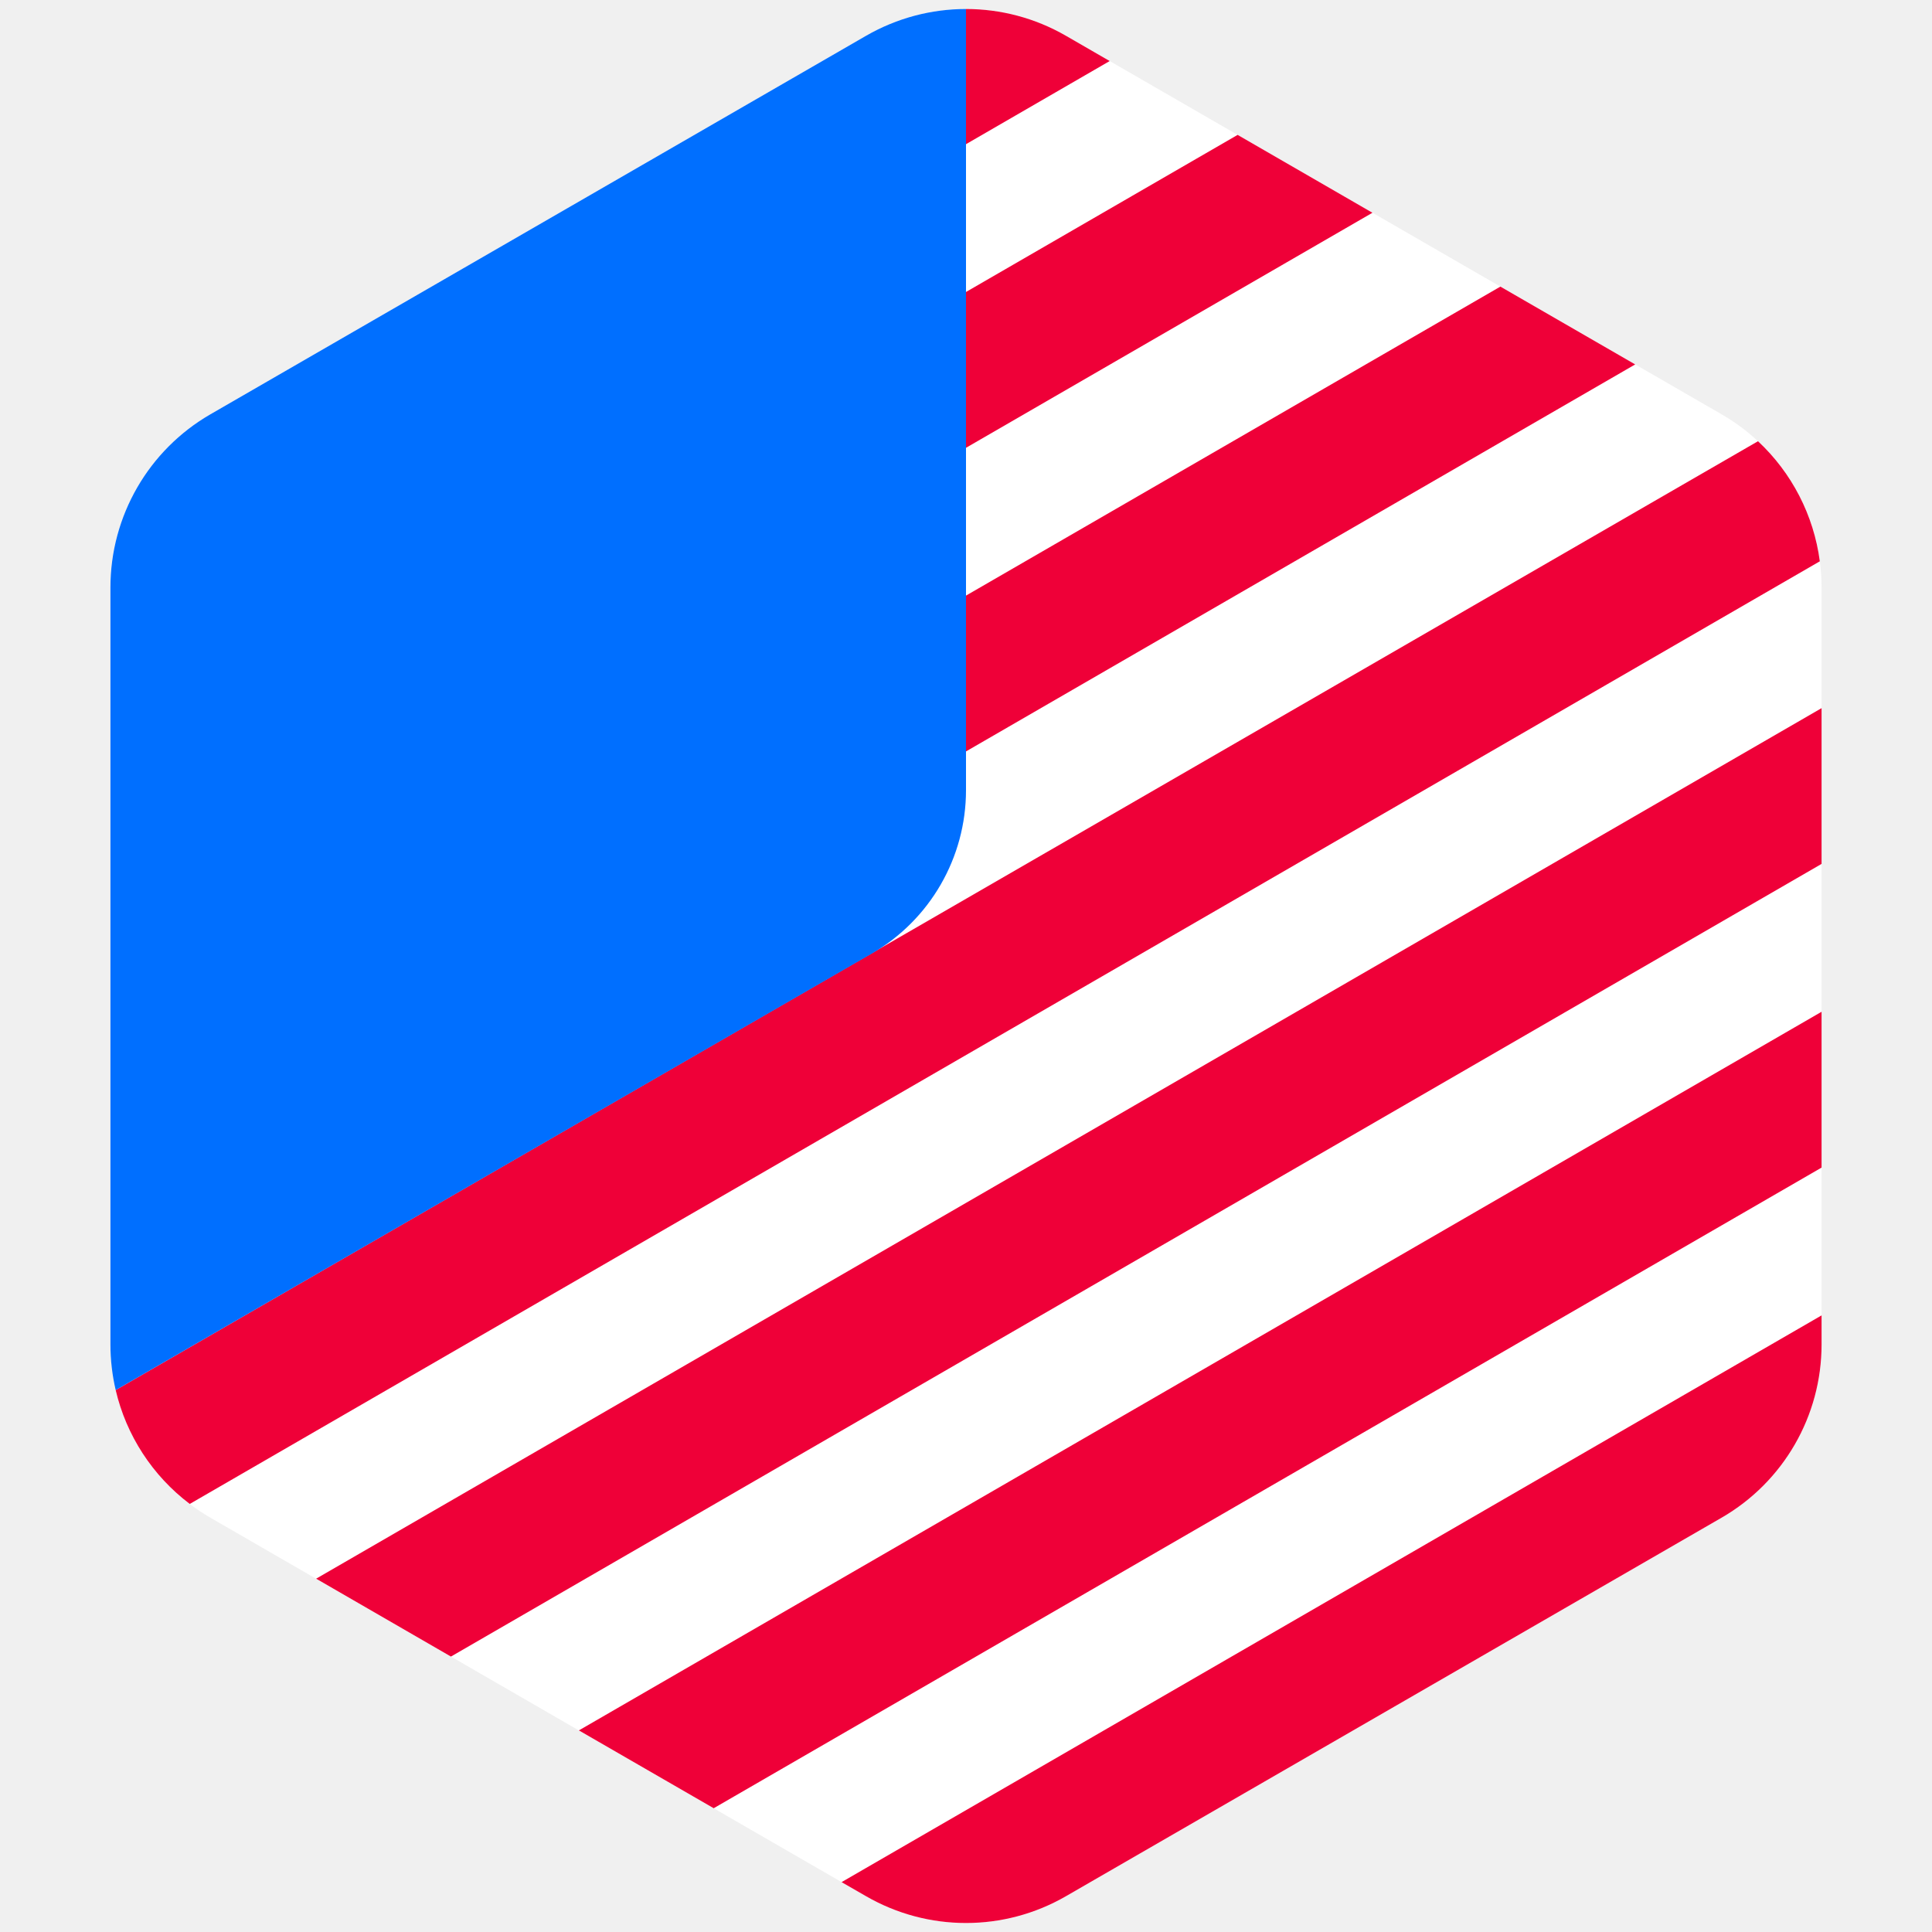
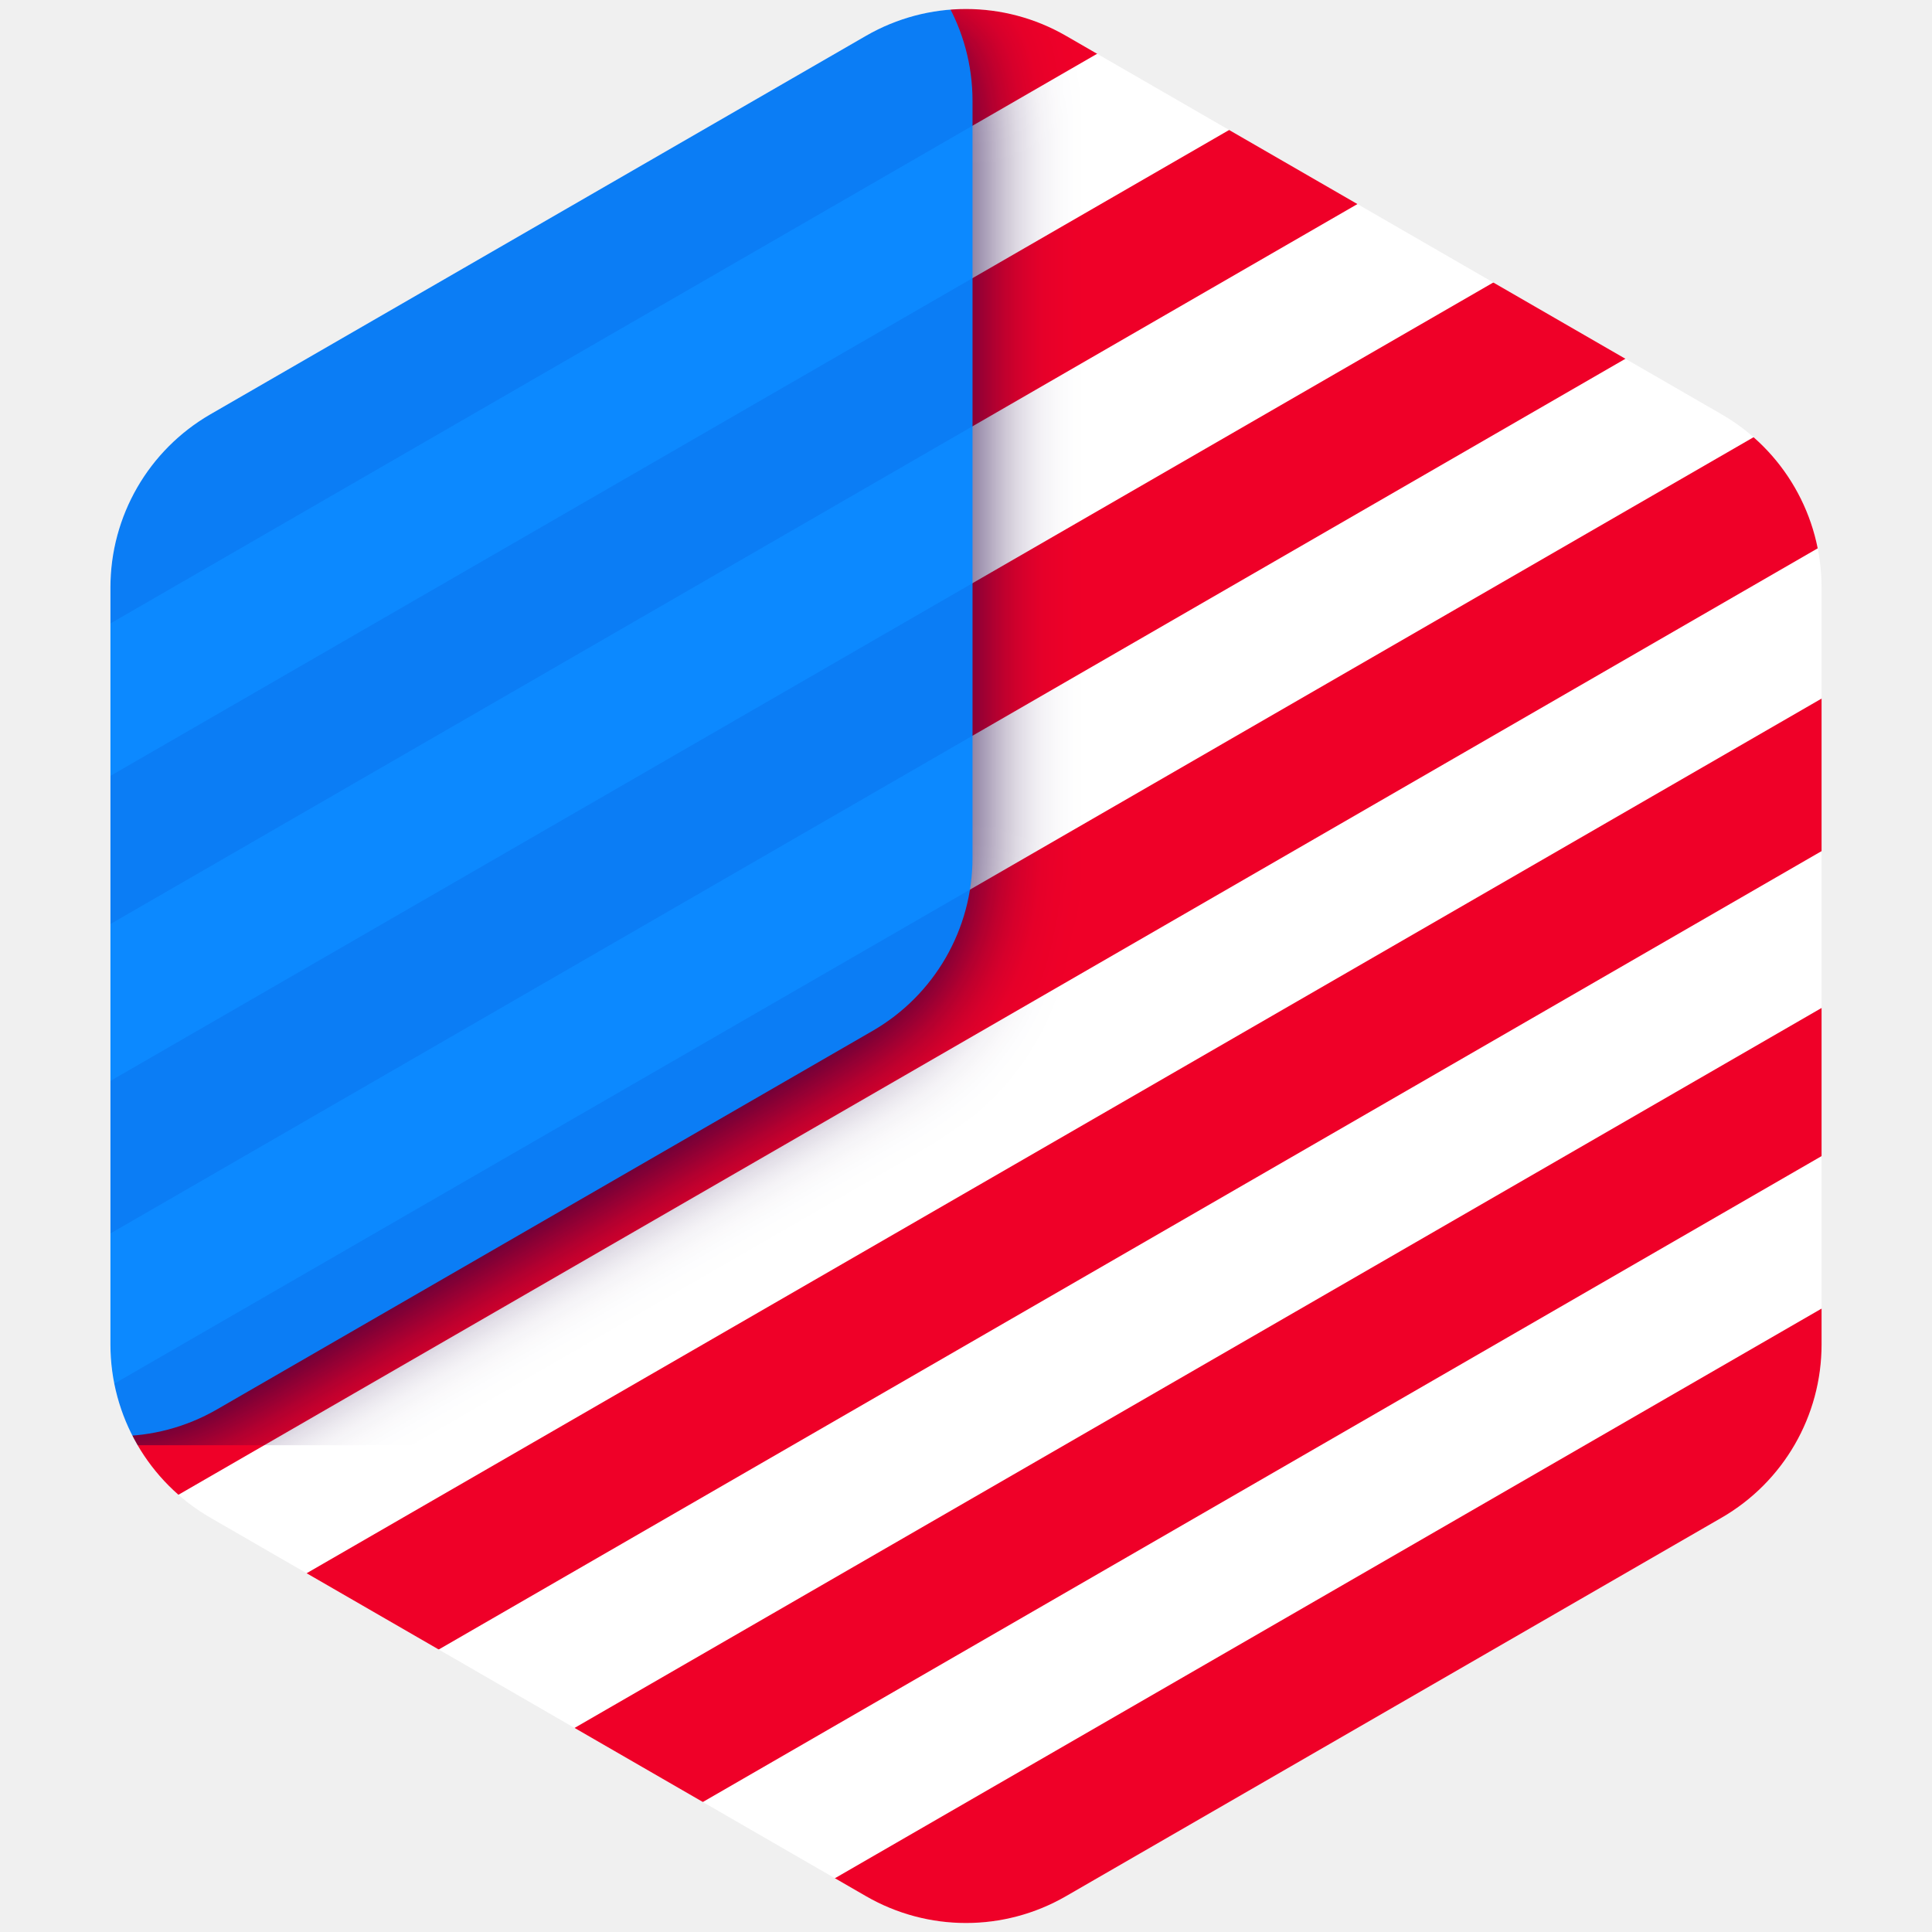
<svg xmlns="http://www.w3.org/2000/svg" width="32" height="32" viewBox="0 0 32 32" fill="none">
  <g clip-path="url(#clip0_63_1921)">
    <g clip-path="url(#clip1_63_1921)">
      <g clip-path="url(#clip2_63_1921)">
-         <path d="M14.344 0.593C15.369 0.001 16.631 0.001 17.656 0.593L28.515 6.862C29.54 7.454 30.171 8.547 30.171 9.731V22.269C30.171 23.453 29.54 24.546 28.515 25.138L17.656 31.407C16.631 31.999 15.369 31.999 14.344 31.407L3.485 25.138C2.46 24.546 1.829 23.453 1.829 22.269V9.731C1.829 8.547 2.46 7.454 3.485 6.862L14.344 0.593Z" fill="white" />
-         <path d="M16 7.417L22.732 3.524L20.499 2.234L16 4.836V7.417Z" fill="#EF0038" />
-         <path d="M18.38 1.011L17.656 0.593C17.144 0.297 16.572 0.149 16 0.149V2.388L18.38 1.011Z" fill="#EF0038" />
-         <path d="M1.916 23.024L15.993 12.45L16 9.865L24.851 4.747L27.084 6.036L15.993 12.45L1.916 23.024L29.118 7.308C29.677 7.83 30.041 8.532 30.142 9.297L3.143 24.91C2.524 24.442 2.091 23.773 1.916 23.024Z" fill="#EF0038" />
-         <path d="M30.171 11.729V9.724L30.171 9.731V22.269C30.171 23.453 29.54 24.546 28.515 25.138L17.656 31.407C16.631 31.999 15.369 31.999 14.344 31.407L13.939 31.174L30.171 21.787V19.339L11.821 29.95L9.588 28.661L30.171 16.758V14.309L7.469 27.438L5.236 26.148L30.171 11.729Z" fill="#EF0038" />
-         <path d="M3.485 6.862C2.46 7.454 1.829 8.547 1.829 9.731V22.269C1.829 22.526 1.859 22.779 1.916 23.024L14.438 15.795C15.404 15.237 16 14.205 16 13.088L16 0.149C15.428 0.149 14.857 0.297 14.344 0.593C14.344 0.593 14.344 0.593 14.344 0.593L3.485 6.862Z" fill="#006FFF" />
+         <g clip-path="url(#clip3_63_1921)">
+           <g clip-path="url(#clip4_63_1921)">
+             <path d="M14.344 0.593C15.369 0.001 16.631 0.001 17.656 0.593L28.515 6.862C29.54 7.454 30.171 8.547 30.171 9.731V22.269C30.171 23.453 29.54 24.546 28.515 25.138L17.656 31.407C16.631 31.999 15.369 31.999 14.344 31.407L3.485 25.138C2.46 24.546 1.829 23.453 1.829 22.269V9.731C1.829 8.547 2.46 7.454 3.485 6.862L14.344 0.593Z" fill="white" />
+           </g>
+           <mask id="mask0_63_1921" style="mask-type:alpha" maskUnits="userSpaceOnUse" x="0" y="0" width="32" height="32">
+             <g clip-path="url(#clip5_63_1921)">
+               <path d="M14.344 0.593C15.369 0.001 16.631 0.001 17.656 0.593L28.515 6.862C29.54 7.454 30.171 8.547 30.171 9.731V22.269C30.171 23.453 29.54 24.546 28.515 25.138L17.656 31.407C16.631 31.999 15.369 31.999 14.344 31.407L3.485 25.138C2.46 24.546 1.829 23.453 1.829 22.269V9.731C1.829 8.547 2.46 7.454 3.485 6.862L14.344 0.593Z" fill="white" />
+             </g>
+           </mask>
+           <g mask="url(#mask0_63_1921)">
+             <rect x="22.763" y="-4.287" width="2.188" height="32" transform="rotate(60 22.7627 -4.28674)" fill="#EF0028" />
+             <rect x="35.856" y="18.392" width="2.188" height="32" transform="rotate(60 35.8564 18.3923)" fill="#EF0028" />
+             <rect x="33.7" y="14.658" width="2.125" height="32" transform="rotate(60 33.7002 14.6576)" fill="#EF0028" />
+             <rect x="31.481" y="10.815" width="2.188" height="32" transform="rotate(60 31.4814 10.8146)" fill="#EF0028" />
+             <rect x="29.325" y="7.08" width="2.125" height="32" transform="rotate(60 29.3252 7.0799)" fill="#EF0028" />
+             <rect x="24.95" y="-0.498" width="2.125" height="32" transform="rotate(60 24.9502 -0.497864)" fill="#EF0028" />
+             <rect x="27.138" y="3.291" width="2.188" height="32" transform="rotate(60 27.1377 3.29095)" fill="#EF0028" />
+             <g opacity="0.95" clip-path="url(#clip6_63_1921)" filter="url(#filter0_d_63_1921)">
+               <path d="M0.281 -7.469C1.306 -8.061 2.569 -8.061 3.594 -7.469L14.452 -1.2C15.477 -0.609 16.108 0.485 16.108 1.668L16.108 14.207C16.108 15.39 15.477 16.484 14.452 17.075L3.594 23.344C2.569 23.936 1.306 23.936 0.281 23.344L-10.577 17.075C-11.602 16.484 -12.233 15.39 -12.233 14.207L-12.233 1.668C-12.233 0.485 -11.602 -0.609 -10.577 -1.2L0.281 -7.469Z" fill="#0083FF" />
+             </g>
+           </g>
+         </g>
      </g>
    </g>
  </g>
  <defs>
+     <filter id="filter0_d_63_1921" x="-15.562" y="-9.312" width="35" height="35" filterUnits="userSpaceOnUse" color-interpolation-filters="sRGB">
+       <feFlood flood-opacity="0" result="BackgroundImageFix" />
+       <feColorMatrix in="SourceAlpha" type="matrix" values="0 0 0 0 0 0 0 0 0 0 0 0 0 0 0 0 0 0 127 0" result="hardAlpha" />
+       <feOffset dy="0.25" />
+       <feGaussianBlur stdDeviation="0.75" />
+       <feColorMatrix type="matrix" values="0 0 0 0 0.117 0 0 0 0 0 0 0 0 0 0.263 0 0 0 1 0" />
+       <feBlend mode="color-burn" in2="BackgroundImageFix" result="effect1_dropShadow_63_1921" />
+       <feBlend mode="normal" in="SourceGraphic" in2="effect1_dropShadow_63_1921" result="shape" />
+     </filter>
    <clipPath id="clip0_63_1921">
      <rect width="32" height="32" fill="white" />
    </clipPath>
    <clipPath id="clip1_63_1921">
      <rect width="32" height="32" fill="white" />
    </clipPath>
    <clipPath id="clip2_63_1921">
      <rect width="32" height="32" fill="white" />
    </clipPath>
+     <clipPath id="clip3_63_1921">
+       <rect width="32" height="32" fill="white" />
+     </clipPath>
+     <clipPath id="clip4_63_1921">
+       <rect width="32" height="32" fill="white" />
+     </clipPath>
+     <clipPath id="clip5_63_1921">
+       <rect width="32" height="32" fill="white" />
+     </clipPath>
+     <clipPath id="clip6_63_1921">
+       <rect width="32" height="32" fill="white" transform="translate(-14.0625 -8.0625)" />
+     </clipPath>
  </defs>
</svg>
